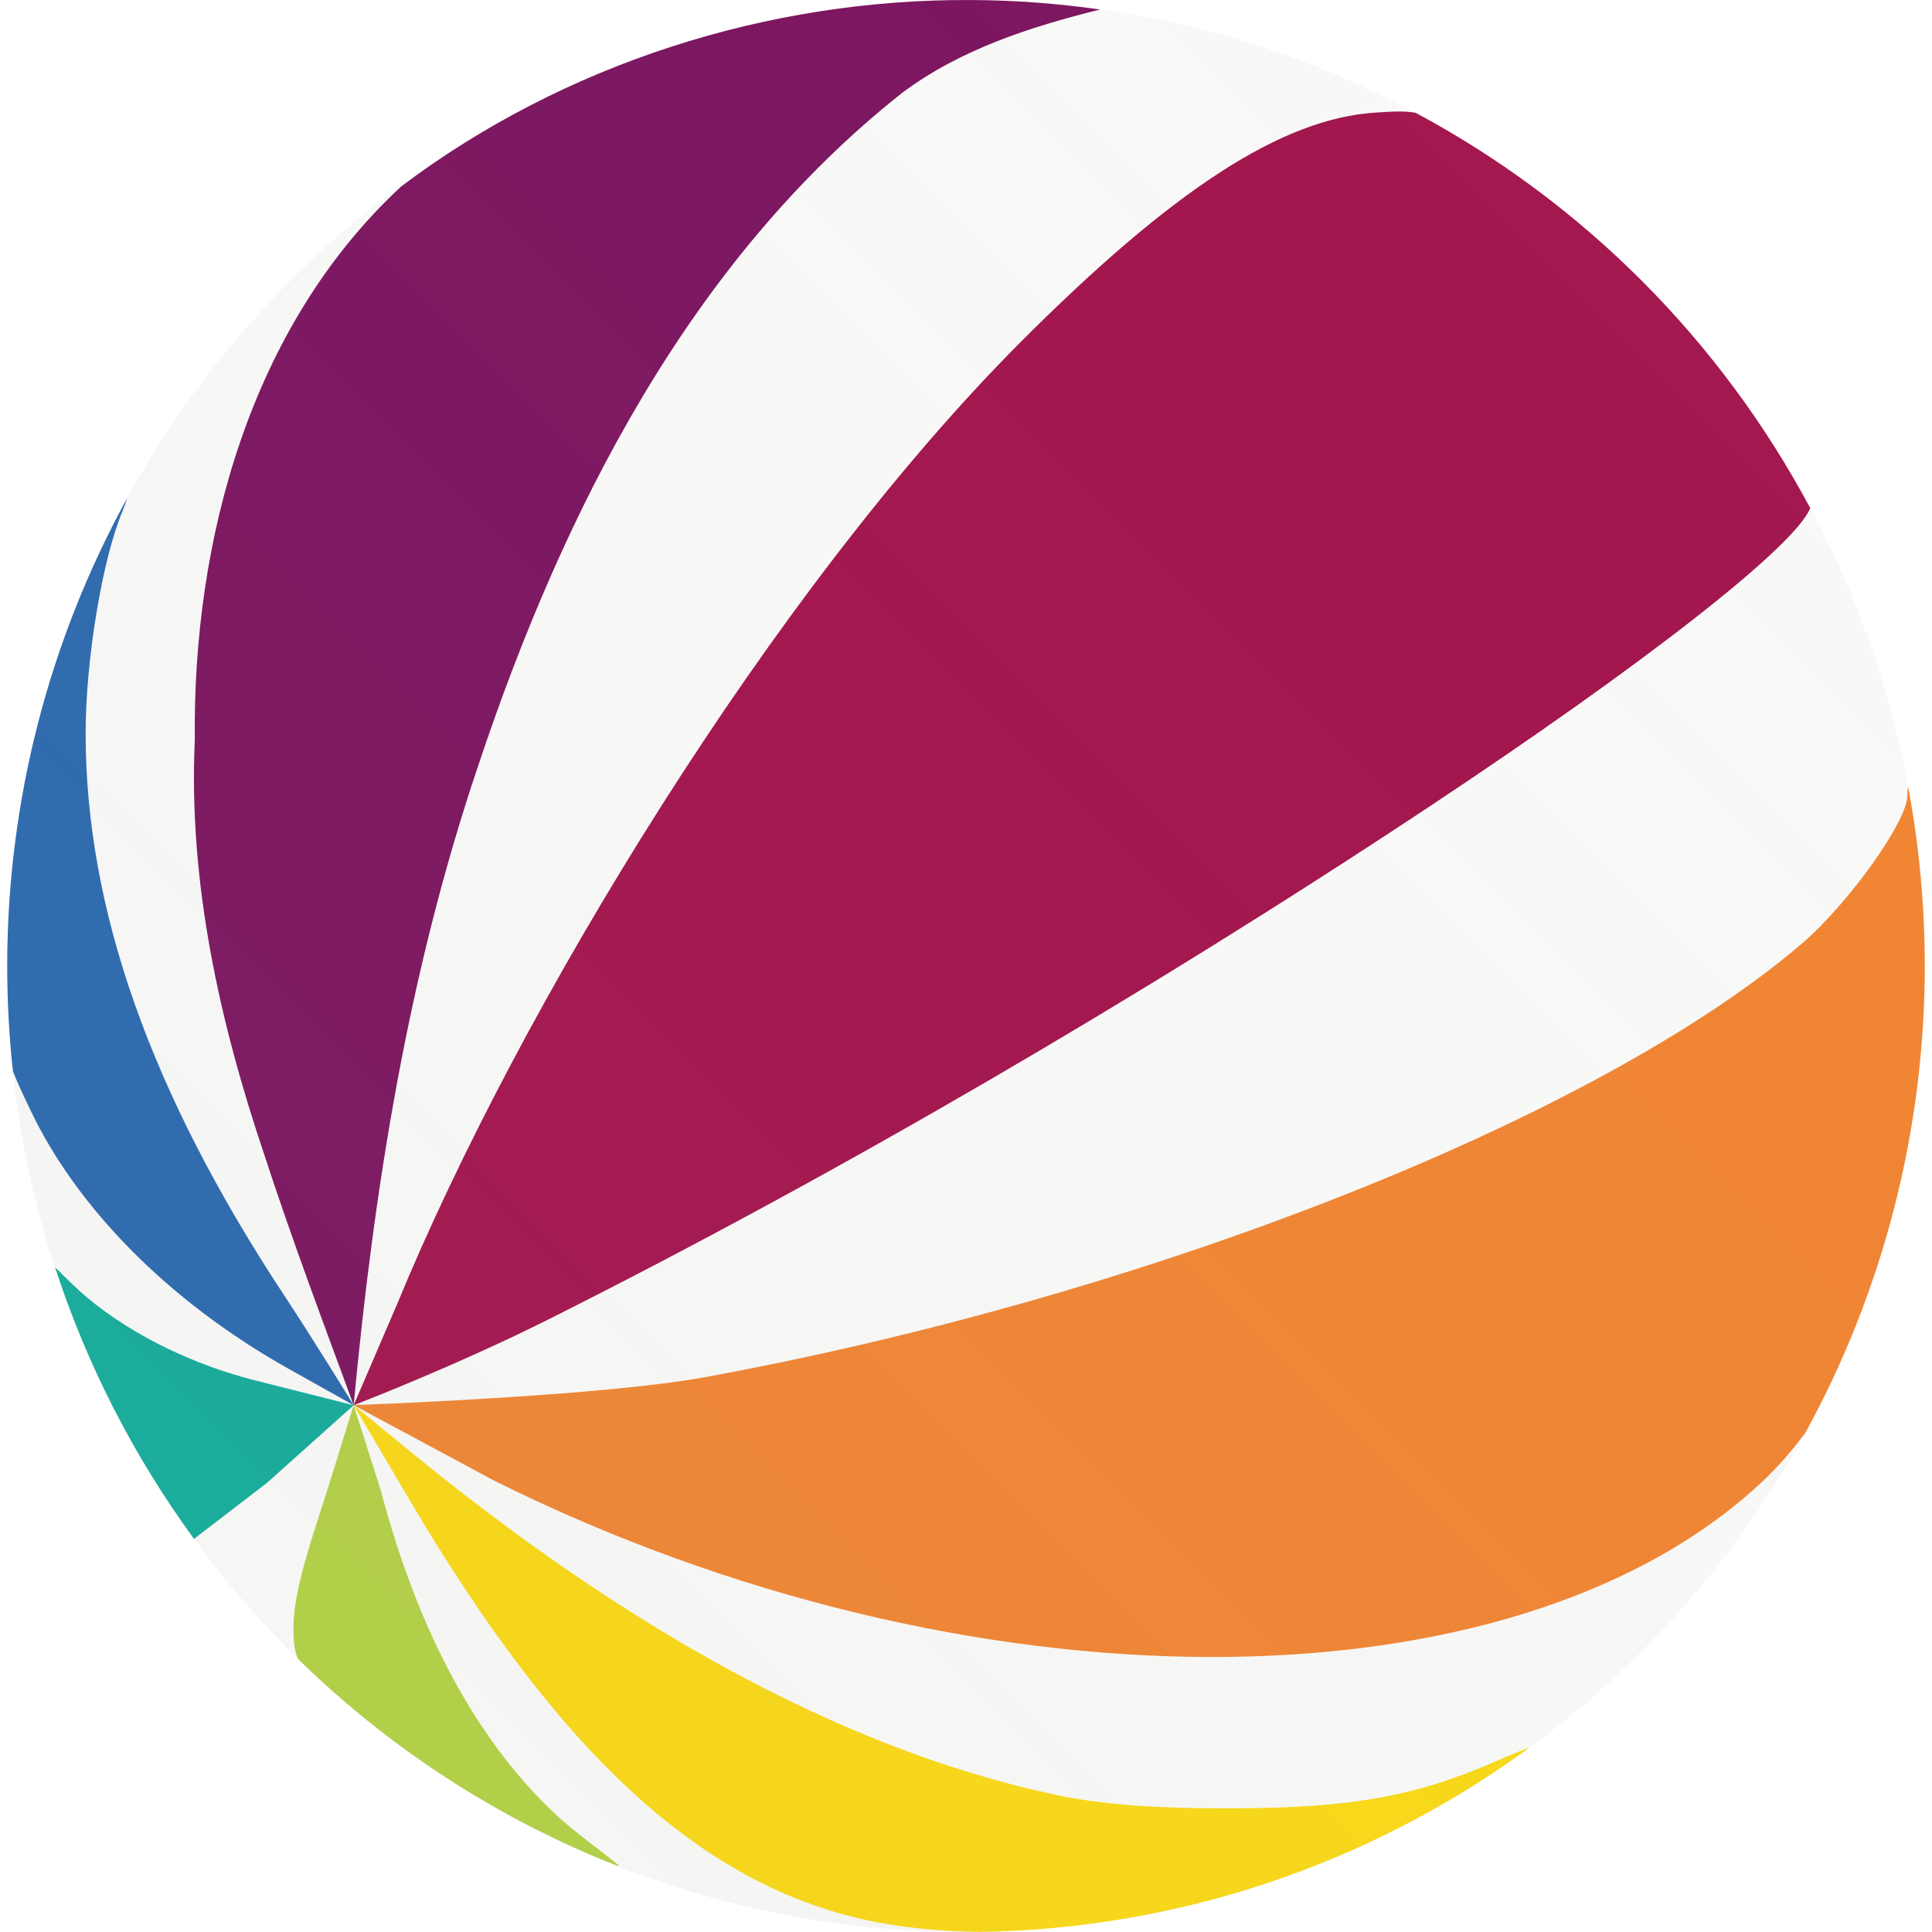
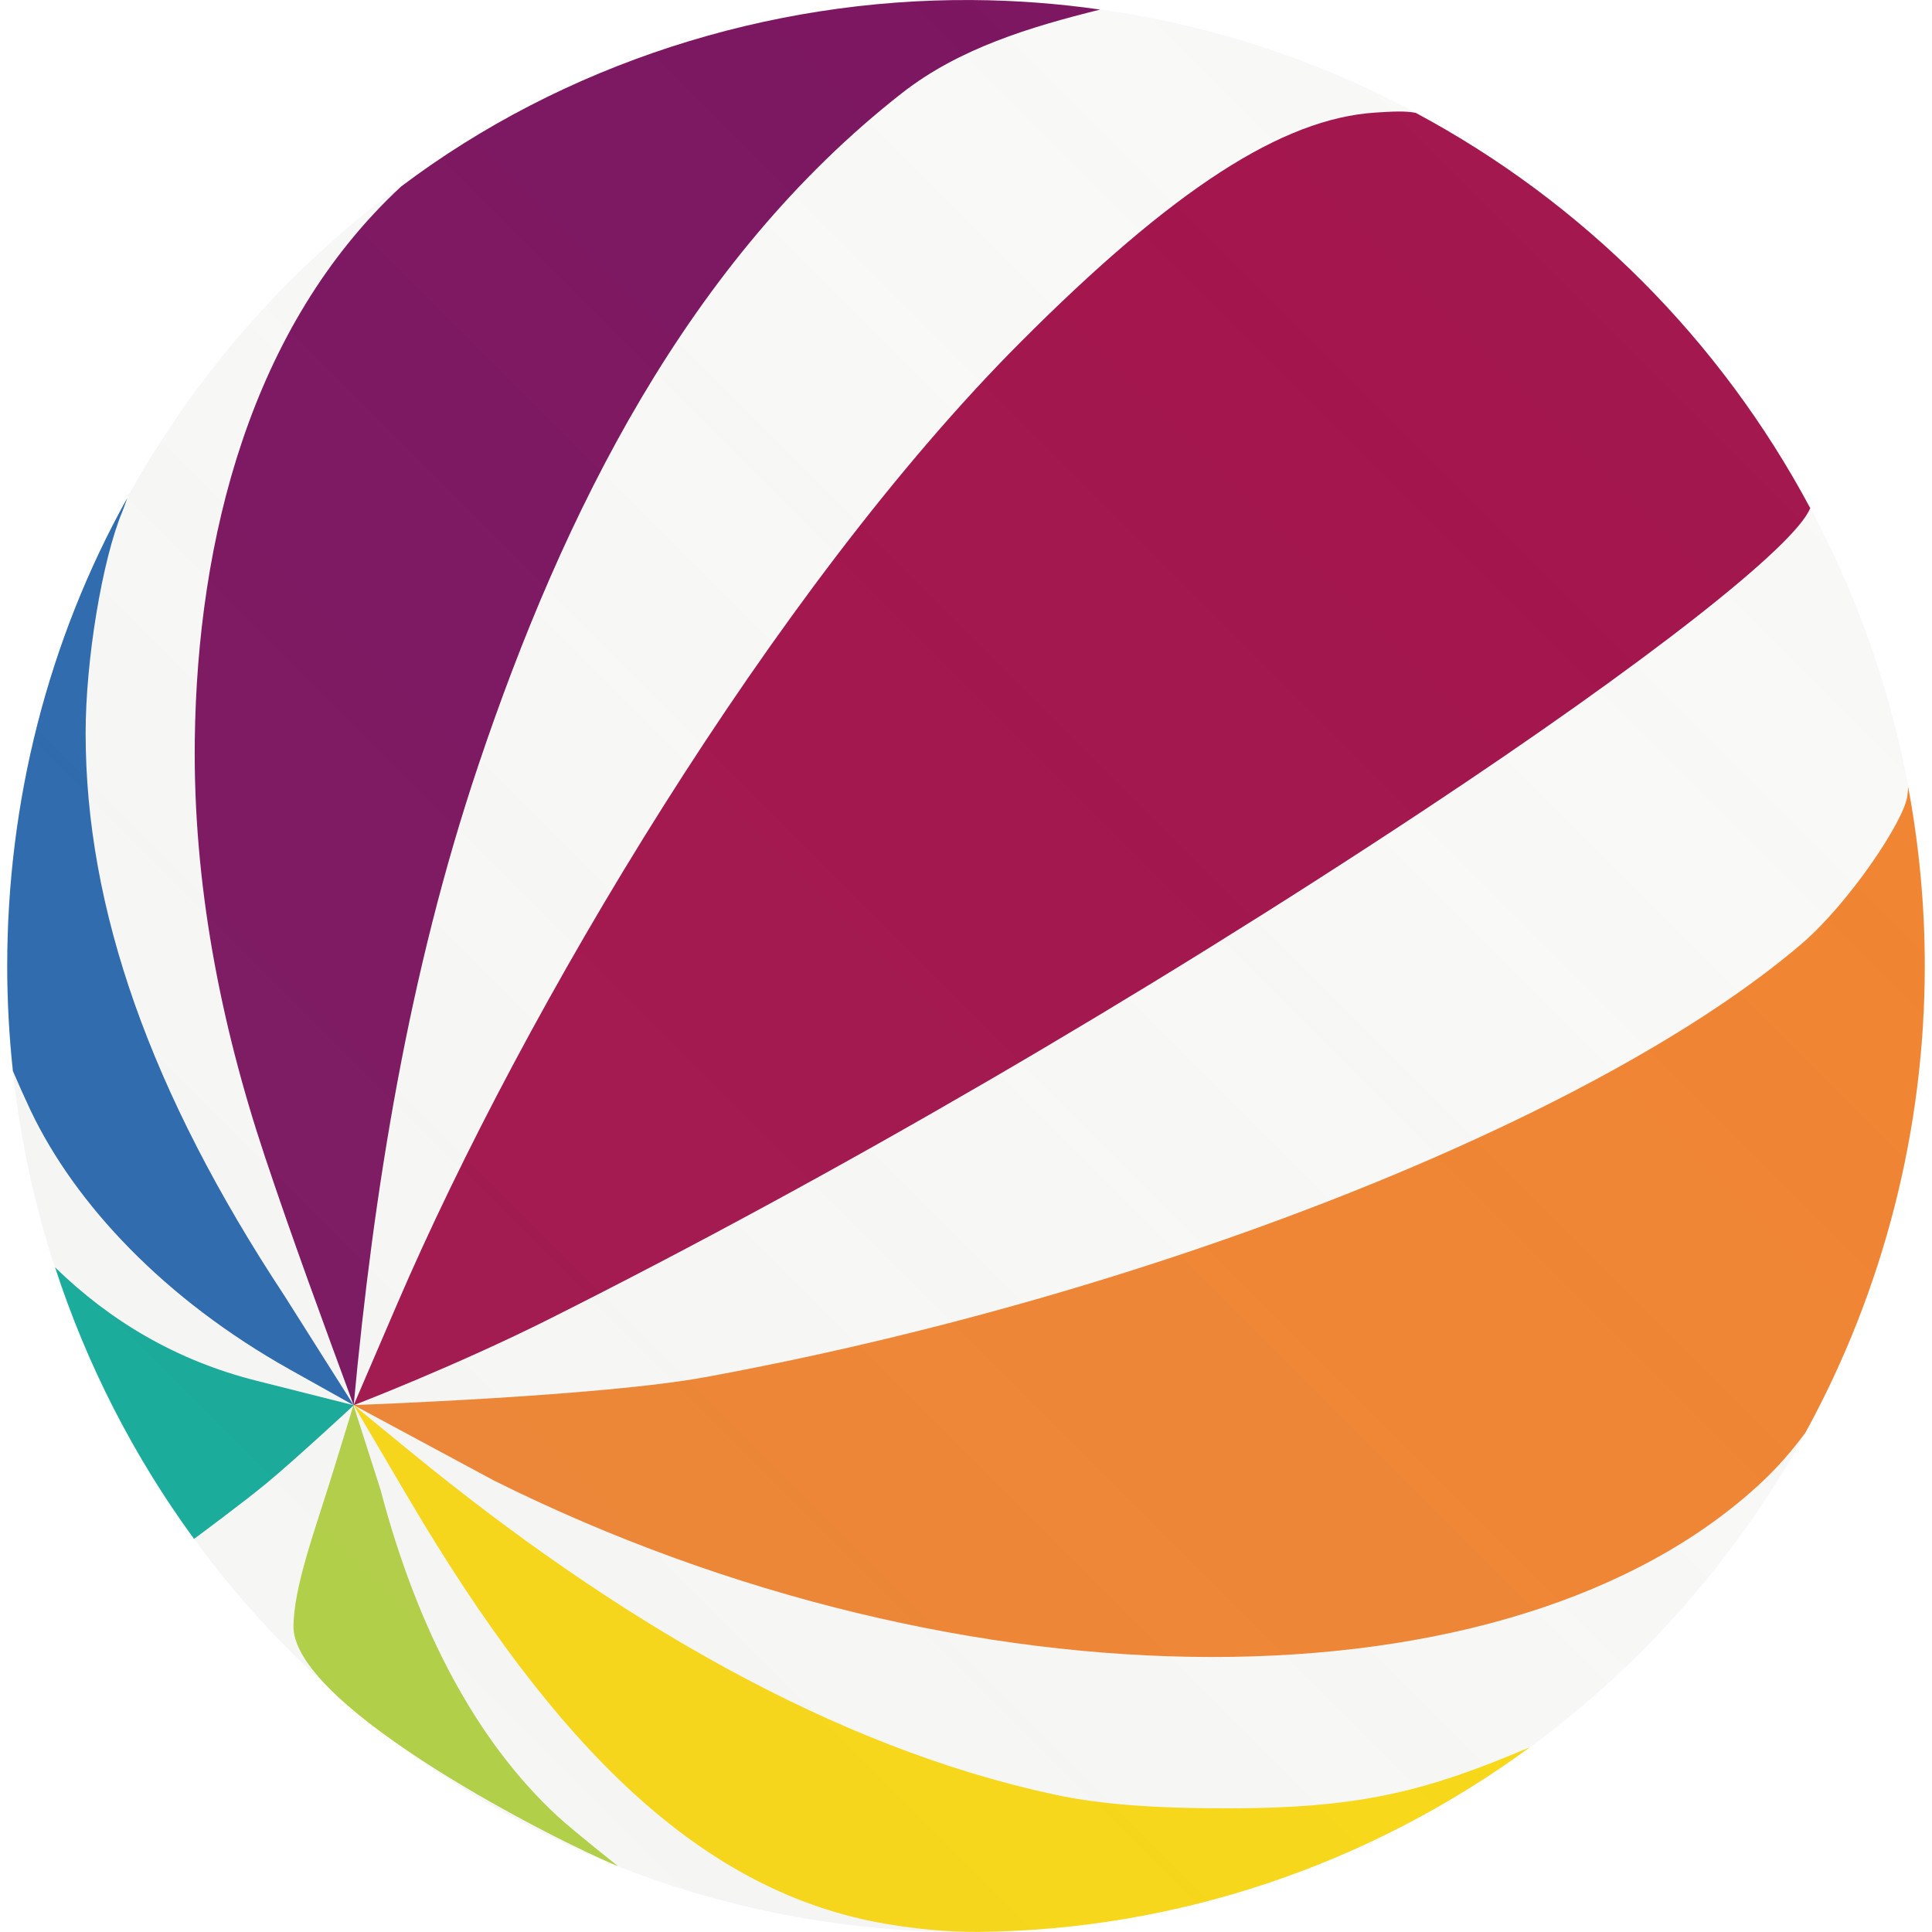
<svg xmlns="http://www.w3.org/2000/svg" width="250" height="250">
  <defs>
    <linearGradient spreadMethod="reflect" y2="52.989" x2="174.61" y1="181.836" x1="45.762" id="A" gradientUnits="userSpaceOnUse">
      <stop offset="0" stop-color="#bebebe" stop-opacity=".15" />
      <stop offset="1" stop-color="#c8c8c8" stop-opacity=".112" />
    </linearGradient>
  </defs>
  <ellipse ry="124.75" rx="123.815" cy="125" cx="125" fill="#fffffe" />
-   <path d="M45.762 181.836s13.07-5.01 25.454-11.227c36.955-18.558 76.413-41.52 113.237-65.902 28.466-18.847 47.88-34.074 49.786-38.96-11.625-21.758-29.4-39.556-51.05-51.146-1.42-.265-2.893-.18-5.2-.033-12.07.768-26.17 9.892-45.964 29.738-31.915 32-64.887 86.198-80.62 124.405z" fill="#9e003e" />
-   <path d="M63.93 191.588c60.983 30.368 131.713 30.445 164.07.176 2-1.88 3.882-4.018 5.633-6.4 10.122-18.488 15.43-39.26 15.432-60.374 0-7.765-.72-15.513-2.146-23.144-.07.244-.105.603-.105 1.113 0 3.308-7.648 14.015-13.703 19.186-26.472 22.604-84.574 45.56-141.92 56.07-13.523 2.48-45.43 3.61-45.43 3.61z" fill="#f57d21" />
-   <path d="M52.908 193.954c18.955 32.14 37.845 51.006 61.896 55.02 3.764.63 7.767.958 11.92 1.012 25.616-.358 50.494-8.698 71.218-23.874-.998.364-2.443.95-4.118 1.686-10.585 4.657-18.934 6.164-34.378 6.2-10.006.03-17.08-.514-22.9-1.76-28.7-6.14-56.92-22.658-83.582-44.515l-7.192-5.896z" fill="#ffdb00" />
-   <path d="M43.12 190.37c-2.4 7.785-5.132 14.944-5.146 20.234-.005 1.778.11 2.964.6 4.076a123.96 123.96 0 0 0 41.41 26.801c.046-.023.086-.05.118-.083-2.465-2-5.9-4.49-7.954-6.382-10.313-9.548-18.066-23.853-22.898-42.248l-3.49-10.932z" fill="#b0d136" />
-   <path d="M33.16 178.66c-10.444-2.633-18.877-7.68-23.877-12.56l-2.154-2.102c4.106 12.598 10.174 24.458 17.98 35.134l9.463-7.27 11.19-10.023z" fill="#00a894" />
-   <path d="M36.797 167.656C19.482 141.41 11.08 117.63 11.08 94.866c0-9.474 2.152-22.448 4.76-28.693.252-.604.45-1.175.618-1.713C6.277 83 .936 103.82.936 125c0 4.54.246 9.077.736 13.6.54 1.423 1.28 2.987 2.308 5.137 5.777 12.096 17.29 24.4 33.567 33.5l8.215 4.598s-4.932-8.068-8.965-14.18z" fill="#195eab" />
-   <path d="M125.768.006C99.43-.173 72.96 8.26 51.907 24.132c-19.495 18.078-26.98 45.703-26.7 71.59-.838 18.414 3.195 36.553 9.06 53.895 3.53 10.845 7.56 21.517 11.497 32.22 2.61-28.036 7.072-56.023 16.118-82.77 10.917-32.698 27.294-65.233 54.823-87.025 7.566-5.67 16.616-8.562 25.65-10.813C136.86.45 131.315.034 125.768.006z" fill="#730054" />
+   <path d="M45.762 181.836s13.07-5.01 25.454-11.227c36.956-18.557 76.413-41.52 113.237-65.902 28.466-18.847 47.88-34.074 49.786-38.96-11.625-21.758-29.4-39.556-51.05-51.146-1.42-.265-2.893-.18-5.2-.033-12.07.768-26.17 9.892-45.964 29.738-31.915 32-64.3 86.445-80.62 124.405z" fill="#9e003e" />
+   <path d="M63.93 191.588c60.983 30.368 131.713 30.445 164.07.176 2-1.88 3.882-4.018 5.633-6.4 10.122-18.488 15.43-39.26 15.432-60.374a126 126 0 0 0-2.146-23.144s-.042.593-.105 1.113c-.4 3.284-7.648 14.015-13.703 19.186-26.472 22.604-84.574 45.56-141.92 56.07-13.523 2.48-45.43 3.6-45.43 3.6z" fill="#f57d21" />
+   <path d="M52.908 193.954c18.955 32.14 37.845 51.004 61.896 55.02 3.764.628 7.767 1.054 11.92 1.012 25.617-.262 50.494-8.698 71.218-23.874l-4.118 1.686c-10.758 4.24-18.934 6.16-34.378 6.2-10.006.026-17.08-.515-22.9-1.76-28.7-6.14-56.92-22.658-83.582-44.515l-7.192-5.896z" fill="#ffdb00" />
+   <path d="M43.12 190.37c-2.4 7.785-5.132 14.944-5.146 20.234.333 10.555 34.446 27.84 42 30.877 0 0-5.477-4.32-7.836-6.465-10.313-9.548-18.066-23.853-22.898-42.248l-3.5-10.932z" fill="#b0d136" />
+   <path d="M33.16 178.66c-10.273-2.59-18.89-7.694-26.03-14.662 4.106 12.598 10.174 24.458 17.98 35.134 0 0 6.402-4.73 9.463-7.27 3.853-3.198 11.2-10.023 11.2-10.023z" fill="#00a894" />
+   <path d="M36.797 167.656C19.482 141.4 11.08 117.63 11.08 94.866c0-9.474 2.152-22.448 4.76-28.693.252-.604.618-1.713.618-1.713C6.177 82.945.936 103.82.936 125a126.23 126.23 0 0 0 .736 13.6 170.76 170.76 0 0 0 2.308 5.137c5.778 12.096 17.294 24.392 33.567 33.5l8.215 4.598-8.965-14.18z" fill="#195eab" />
+   <path d="M125.768.006C99.43-.165 72.96 8.26 51.907 24.132c-19.495 18.078-26.374 45.704-26.7 71.6-.232 18.432 3.27 36.527 9.06 53.895 3.606 10.82 7.56 21.517 11.497 32.22 2.6-28.036 7.13-56.004 16.118-82.77 10.974-32.68 27.172-65.388 54.823-87.025 7.446-5.827 16.616-8.562 25.65-10.813C136.86.45 131.315.042 125.768.006z" fill="#730054" />
  <ellipse cx="125" cy="125" rx="124.064" ry="125" fill="url(#A)" />
</svg>
